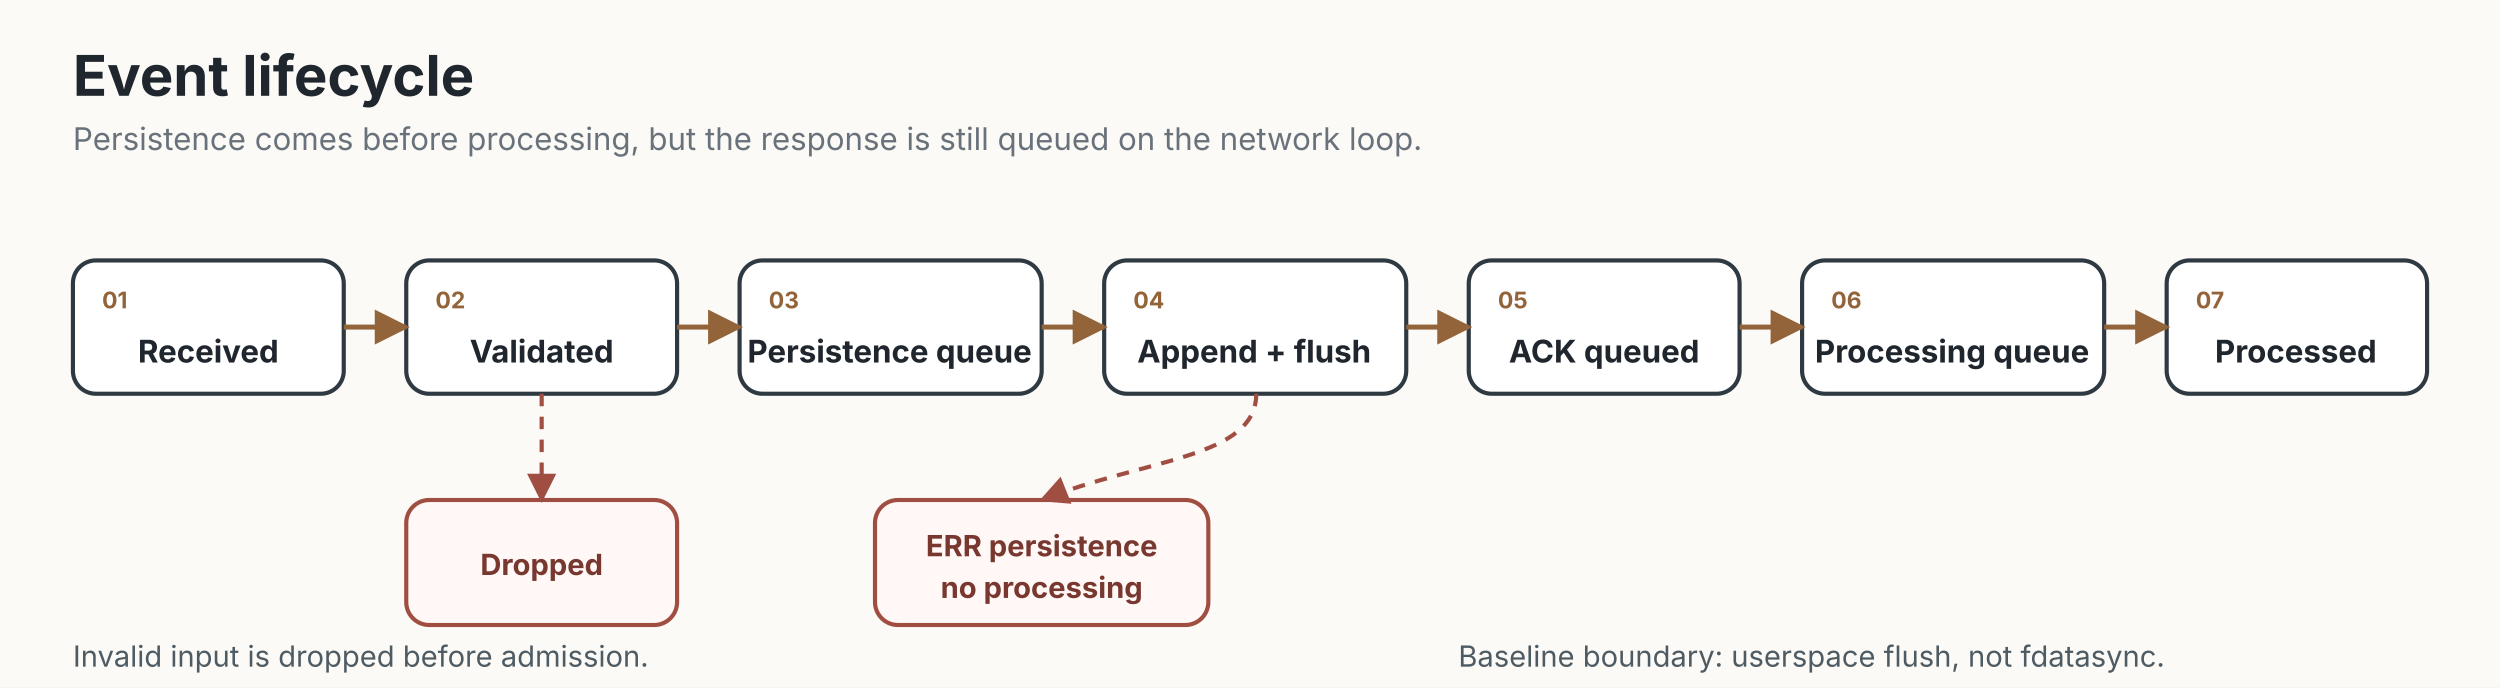
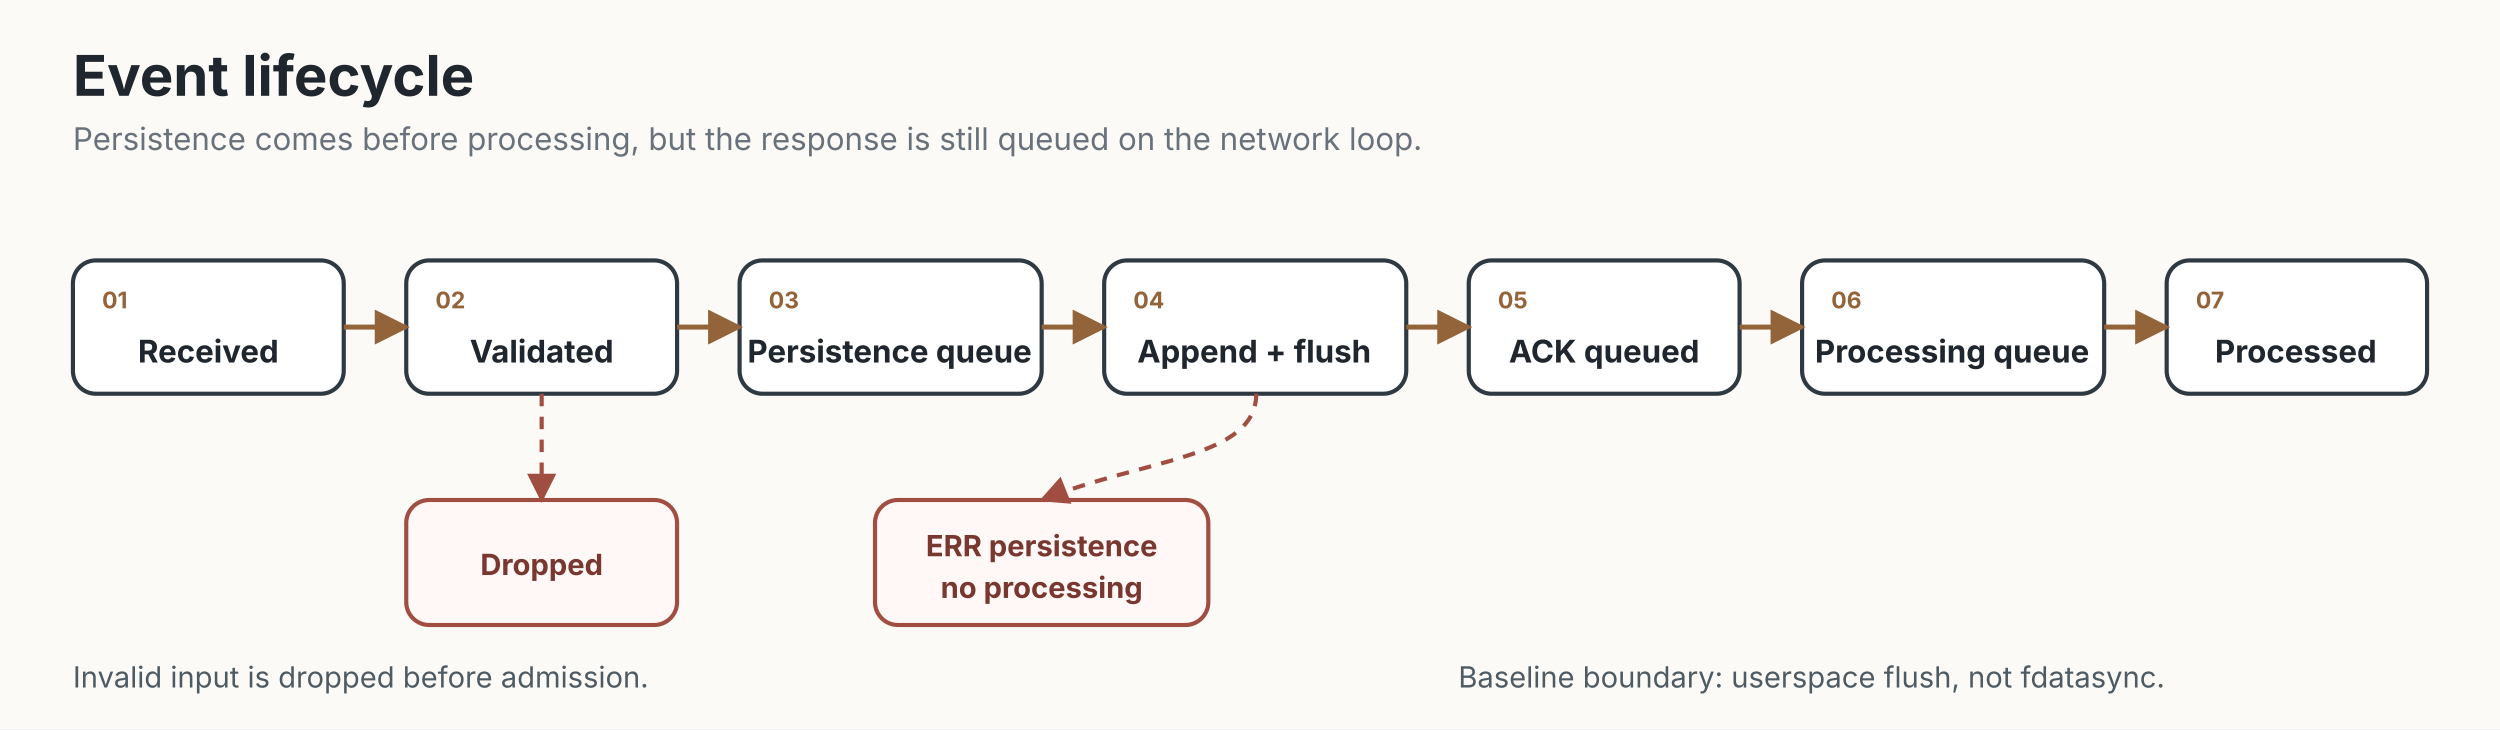
- <svg xmlns="http://www.w3.org/2000/svg" width="1200" height="330" viewBox="0 0 1200 330" role="img" aria-labelledby="title desc">
+ <svg xmlns="http://www.w3.org/2000/svg" width="1200" height="350" viewBox="0 0 1200 350" role="img" aria-labelledby="title desc">
  <defs>
    <marker id="arrow" viewBox="0 0 10 10" refX="9" refY="5" markerWidth="7" markerHeight="7" orient="auto-start-reverse">
      <path d="M 0 0 L 10 5 L 0 10 z" fill="#93643a" />
    </marker>
    <marker id="arrow-error" viewBox="0 0 10 10" refX="9" refY="5" markerWidth="7" markerHeight="7" orient="auto-start-reverse">
      <path d="M 0 0 L 10 5 L 0 10 z" fill="#a14e42" />
    </marker>
    <style>
      .canvas { fill: #fbfaf7; }
      .title { fill: #20262d; font: 700 27px -apple-system, BlinkMacSystemFont, "Segoe UI", sans-serif; }
      .subtitle { fill: #69727a; font: 15px -apple-system, BlinkMacSystemFont, "Segoe UI", sans-serif; }
      .node rect { fill: #ffffff; stroke: #2e3942; stroke-width: 2; rx: 11; }
      .node .label { fill: #20262d; font: 700 15px -apple-system, BlinkMacSystemFont, "Segoe UI", sans-serif; text-anchor: middle; }
      .node .number { fill: #93643a; font: 700 11px -apple-system, BlinkMacSystemFont, "Segoe UI", sans-serif; }
      .flow { fill: none; stroke: #93643a; stroke-width: 2.4; marker-end: url(#arrow); }
      .error { fill: none; stroke: #a14e42; stroke-width: 2; stroke-dasharray: 6 5; marker-end: url(#arrow-error); }
      .error-box rect { fill: #fff8f6; stroke: #a14e42; stroke-width: 2; rx: 11; }
      .error-box .label { fill: #78382f; font: 700 14px -apple-system, BlinkMacSystemFont, "Segoe UI", sans-serif; text-anchor: middle; }
      .note { fill: #4f5b63; font: 14px -apple-system, BlinkMacSystemFont, "Segoe UI", sans-serif; }
    </style>
  </defs>
-   <rect class="canvas" width="1200" height="330" />
+   <rect class="canvas" width="1200" height="350" />
  <text class="title" x="35" y="46">Event lifecycle</text>
  <text class="subtitle" x="35" y="72">Persistence comes before processing, but the response is still queued on the network loop.</text>
  <g class="node" transform="translate(35 125)">
    <rect width="130" height="64" />
    <text class="number" x="14" y="23">01</text>
    <text class="label" x="65" y="49">Received</text>
  </g>
  <g class="node" transform="translate(195 125)">
    <rect width="130" height="64" />
    <text class="number" x="14" y="23">02</text>
    <text class="label" x="65" y="49">Validated</text>
  </g>
  <g class="node" transform="translate(355 125)">
    <rect width="145" height="64" />
    <text class="number" x="14" y="23">03</text>
    <text class="label" x="72" y="49">Persistence queue</text>
  </g>
  <g class="node" transform="translate(530 125)">
    <rect width="145" height="64" />
    <text class="number" x="14" y="23">04</text>
    <text class="label" x="72" y="49">Append + flush</text>
  </g>
  <g class="node" transform="translate(705 125)">
    <rect width="130" height="64" />
    <text class="number" x="14" y="23">05</text>
    <text class="label" x="65" y="49">ACK queued</text>
  </g>
  <g class="node" transform="translate(865 125)">
    <rect width="145" height="64" />
    <text class="number" x="14" y="23">06</text>
    <text class="label" x="72" y="49">Processing queue</text>
  </g>
  <g class="node" transform="translate(1040 125)">
    <rect width="125" height="64" />
    <text class="number" x="14" y="23">07</text>
    <text class="label" x="62" y="49">Processed</text>
  </g>
  <path class="flow" d="M 165 157 H 195" />
  <path class="flow" d="M 325 157 H 355" />
  <path class="flow" d="M 500 157 H 530" />
  <path class="flow" d="M 675 157 H 705" />
  <path class="flow" d="M 835 157 H 865" />
  <path class="flow" d="M 1010 157 H 1040" />
  <g class="error-box" transform="translate(420 240)">
    <rect width="160" height="60" />
    <text class="label" x="80" y="27">ERR persistence</text>
    <text class="label" x="80" y="47">no processing</text>
  </g>
  <path class="error" d="M 603 189 C 603 220, 550 220, 500 240" />
  <g class="error-box" transform="translate(195 240)">
    <rect width="130" height="60" />
    <text class="label" x="65" y="36">Dropped</text>
  </g>
  <path class="error" d="M 260 189 V 240" />
-   <text class="note" x="35" y="320">Invalid input is dropped before admission.</text>
-   <text class="note" x="700" y="320">Baseline boundary: userspace flush, not fdatasync.</text>
+   <text class="note" x="35" y="330">Invalid input is dropped before admission.</text>
+   <text class="note" x="700" y="330">Baseline boundary: userspace flush, not fdatasync.</text>
</svg>
